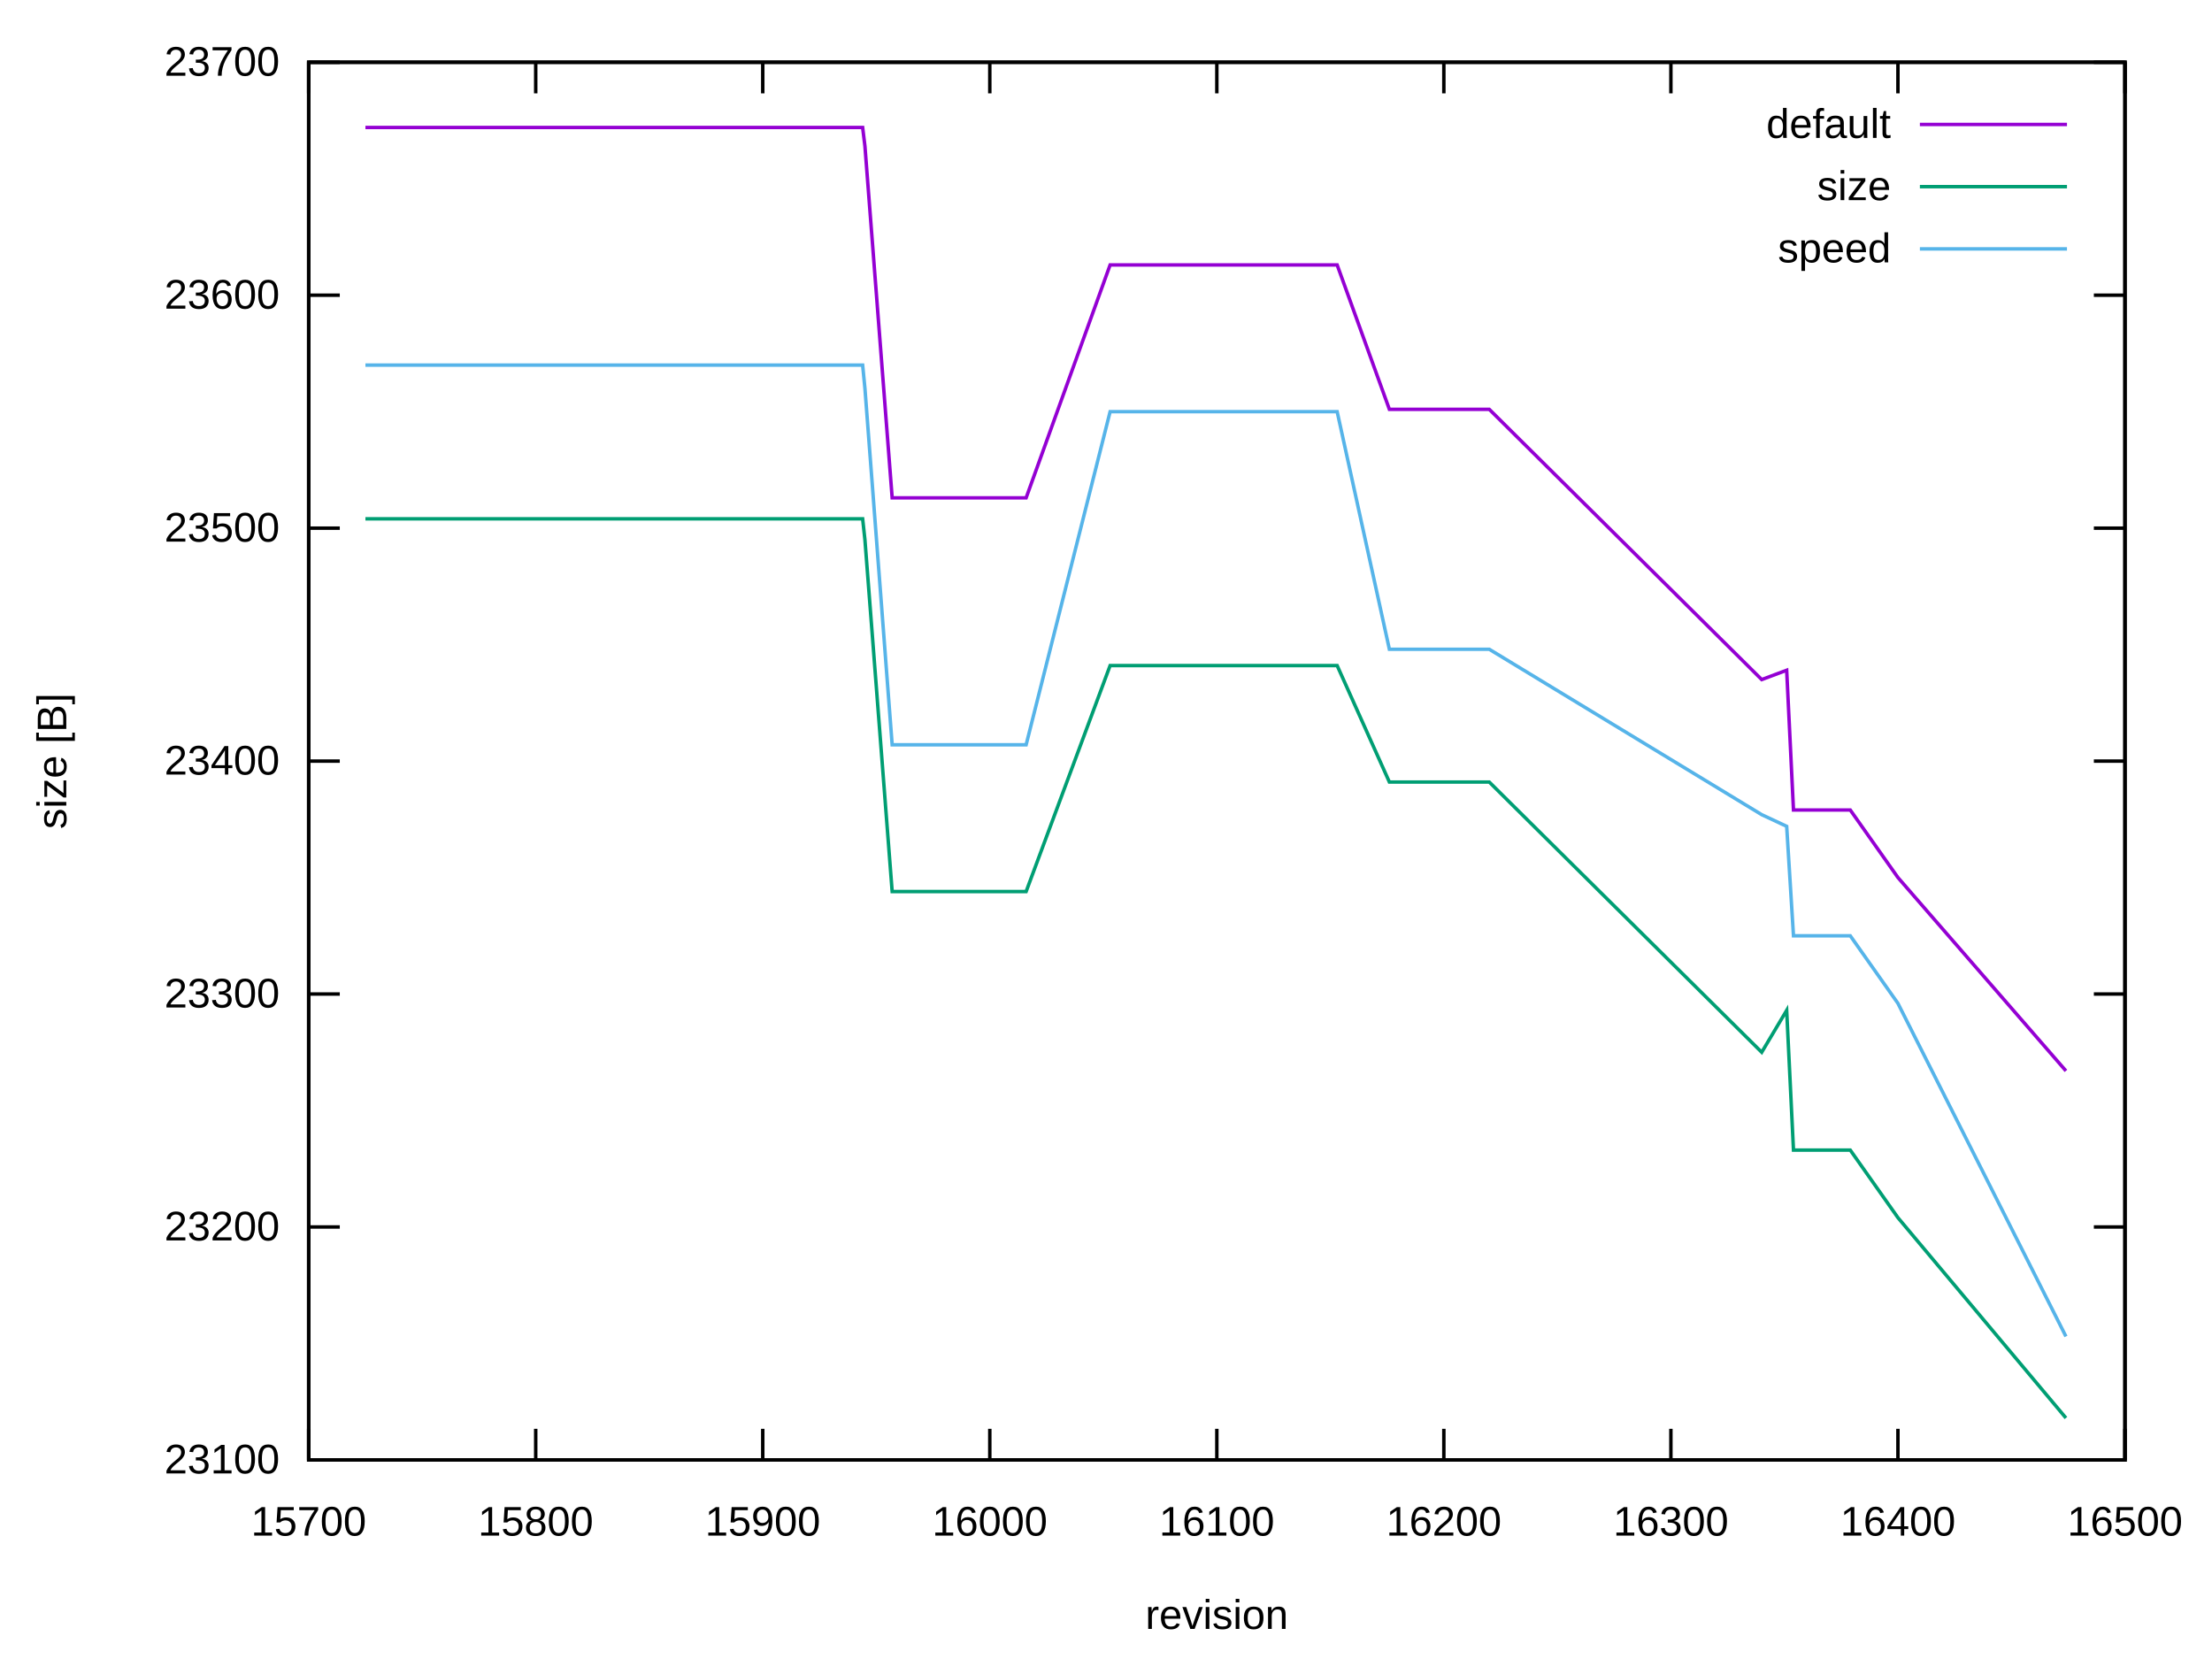
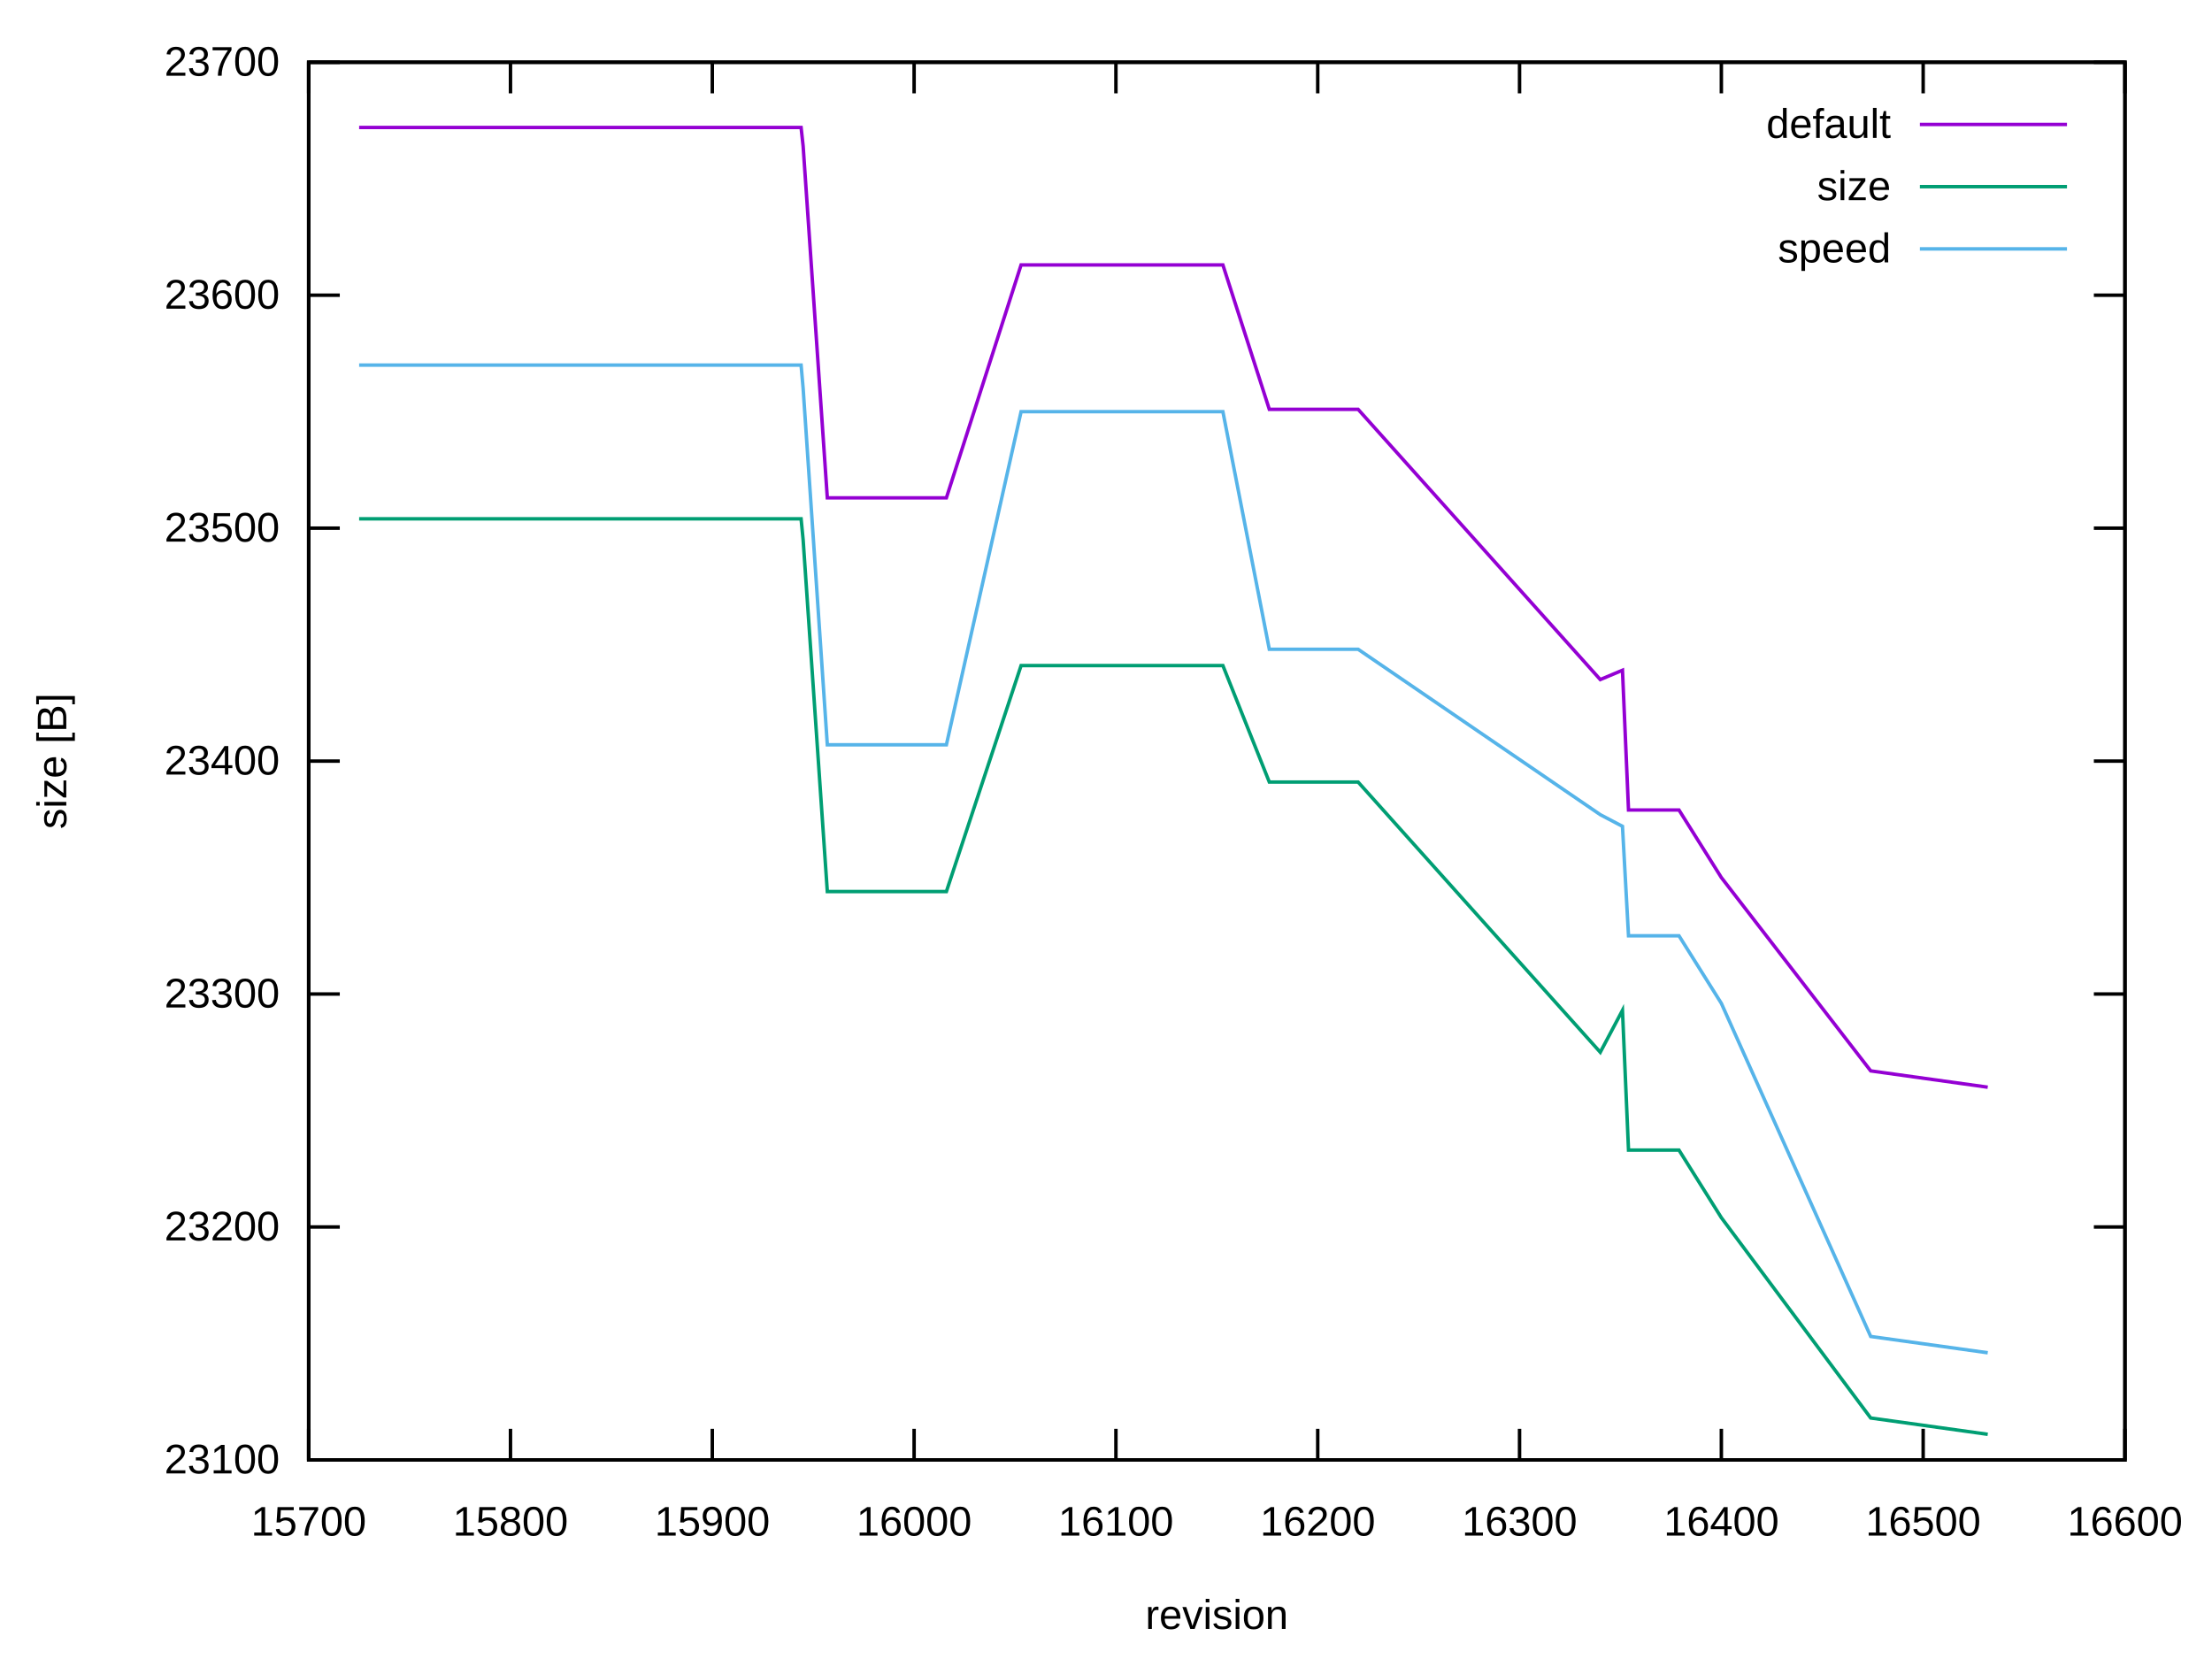
<svg xmlns="http://www.w3.org/2000/svg" xmlns:xlink="http://www.w3.org/1999/xlink" width="640" height="480" viewBox="0 0 640 480">
  <g id="gnuplot_canvas">
    <rect x="0" y="0" width="640" height="480" fill="none" />
    <defs>
      <circle id="gpDot" r="0.5" stroke-width="0.5" stroke="currentColor" />
      <path id="gpPt0" stroke-width="0.222" stroke="currentColor" d="M-1,0 h2 M0,-1 v2" />
      <path id="gpPt1" stroke-width="0.222" stroke="currentColor" d="M-1,-1 L1,1 M1,-1 L-1,1" />
      <path id="gpPt2" stroke-width="0.222" stroke="currentColor" d="M-1,0 L1,0 M0,-1 L0,1 M-1,-1 L1,1 M-1,1 L1,-1" />
      <rect id="gpPt3" stroke-width="0.222" stroke="currentColor" x="-1" y="-1" width="2" height="2" />
      <rect id="gpPt4" stroke-width="0.222" stroke="currentColor" fill="currentColor" x="-1" y="-1" width="2" height="2" />
      <circle id="gpPt5" stroke-width="0.222" stroke="currentColor" cx="0" cy="0" r="1" />
      <use xlink:href="#gpPt5" id="gpPt6" fill="currentColor" stroke="none" />
      <path id="gpPt7" stroke-width="0.222" stroke="currentColor" d="M0,-1.33 L-1.33,0.67 L1.33,0.67 z" />
      <use xlink:href="#gpPt7" id="gpPt8" fill="currentColor" stroke="none" />
      <use xlink:href="#gpPt7" id="gpPt9" stroke="currentColor" transform="rotate(180)" />
      <use xlink:href="#gpPt9" id="gpPt10" fill="currentColor" stroke="none" />
      <use xlink:href="#gpPt3" id="gpPt11" stroke="currentColor" transform="rotate(45)" />
      <use xlink:href="#gpPt11" id="gpPt12" fill="currentColor" stroke="none" />
      <path id="gpPt13" stroke-width="0.222" stroke="currentColor" d="M0,1.330 L1.265,0.411 L0.782,-1.067 L-0.782,-1.076 L-1.265,0.411 z" />
      <use xlink:href="#gpPt13" id="gpPt14" fill="currentColor" stroke="none" />
      <filter id="textbox" filterUnits="objectBoundingBox" x="0" y="0" height="1" width="1">
        <feFlood flood-color="white" flood-opacity="1" result="bgnd" />
        <feComposite in="SourceGraphic" in2="bgnd" operator="atop" />
      </filter>
      <filter id="greybox" filterUnits="objectBoundingBox" x="0" y="0" height="1" width="1">
        <feFlood flood-color="lightgrey" flood-opacity="1" result="grey" />
        <feComposite in="SourceGraphic" in2="grey" operator="atop" />
      </filter>
    </defs>
    <g fill="none" color="white" stroke="currentColor" stroke-width="1.00" stroke-linecap="butt" stroke-linejoin="miter">
</g>
    <g fill="none" color="black" stroke="currentColor" stroke-width="1.00" stroke-linecap="butt" stroke-linejoin="miter">
      <path stroke="black" d="M89.31,422.40 L98.31,422.40 M614.82,422.40 L605.82,422.40  " />
      <g transform="translate(80.92,426.30)" stroke="none" fill="black" font-family="Arial" font-size="12.00" text-anchor="end">
        <text>
          <tspan font-family="Arial"> 23100</tspan>
        </text>
      </g>
    </g>
    <g fill="none" color="black" stroke="currentColor" stroke-width="1.00" stroke-linecap="butt" stroke-linejoin="miter">
      <path stroke="black" d="M89.31,355.00 L98.31,355.00 M614.82,355.00 L605.82,355.00  " />
      <g transform="translate(80.92,358.90)" stroke="none" fill="black" font-family="Arial" font-size="12.00" text-anchor="end">
        <text>
          <tspan font-family="Arial"> 23200</tspan>
        </text>
      </g>
    </g>
    <g fill="none" color="black" stroke="currentColor" stroke-width="1.00" stroke-linecap="butt" stroke-linejoin="miter">
      <path stroke="black" d="M89.31,287.60 L98.31,287.60 M614.82,287.60 L605.82,287.60  " />
      <g transform="translate(80.92,291.50)" stroke="none" fill="black" font-family="Arial" font-size="12.00" text-anchor="end">
        <text>
          <tspan font-family="Arial"> 23300</tspan>
        </text>
      </g>
    </g>
    <g fill="none" color="black" stroke="currentColor" stroke-width="1.00" stroke-linecap="butt" stroke-linejoin="miter">
      <path stroke="black" d="M89.31,220.21 L98.31,220.21 M614.82,220.21 L605.82,220.21  " />
      <g transform="translate(80.92,224.11)" stroke="none" fill="black" font-family="Arial" font-size="12.00" text-anchor="end">
        <text>
          <tspan font-family="Arial"> 23400</tspan>
        </text>
      </g>
    </g>
    <g fill="none" color="black" stroke="currentColor" stroke-width="1.00" stroke-linecap="butt" stroke-linejoin="miter">
      <path stroke="black" d="M89.31,152.81 L98.31,152.81 M614.82,152.81 L605.82,152.81  " />
      <g transform="translate(80.92,156.71)" stroke="none" fill="black" font-family="Arial" font-size="12.00" text-anchor="end">
        <text>
          <tspan font-family="Arial"> 23500</tspan>
        </text>
      </g>
    </g>
    <g fill="none" color="black" stroke="currentColor" stroke-width="1.00" stroke-linecap="butt" stroke-linejoin="miter">
      <path stroke="black" d="M89.31,85.41 L98.31,85.41 M614.82,85.41 L605.82,85.41  " />
      <g transform="translate(80.92,89.31)" stroke="none" fill="black" font-family="Arial" font-size="12.00" text-anchor="end">
        <text>
          <tspan font-family="Arial"> 23600</tspan>
        </text>
      </g>
    </g>
    <g fill="none" color="black" stroke="currentColor" stroke-width="1.00" stroke-linecap="butt" stroke-linejoin="miter">
      <path stroke="black" d="M89.31,18.01 L98.31,18.01 M614.82,18.01 L605.82,18.01  " />
      <g transform="translate(80.92,21.91)" stroke="none" fill="black" font-family="Arial" font-size="12.00" text-anchor="end">
        <text>
          <tspan font-family="Arial"> 23700</tspan>
        </text>
      </g>
    </g>
    <g fill="none" color="black" stroke="currentColor" stroke-width="1.00" stroke-linecap="butt" stroke-linejoin="miter">
      <path stroke="black" d="M89.31,422.40 L89.31,413.40 M89.31,18.01 L89.31,27.01  " />
      <g transform="translate(89.31,444.30)" stroke="none" fill="black" font-family="Arial" font-size="12.00" text-anchor="middle">
        <text>
          <tspan font-family="Arial"> 15700</tspan>
        </text>
      </g>
    </g>
    <g fill="none" color="black" stroke="currentColor" stroke-width="1.00" stroke-linecap="butt" stroke-linejoin="miter">
-       <path stroke="black" d="M155.00,422.40 L155.00,413.40 M155.00,18.01 L155.00,27.01  " />
-       <g transform="translate(155.00,444.30)" stroke="none" fill="black" font-family="Arial" font-size="12.00" text-anchor="middle">
+       <path stroke="black" d="M147.70,422.40 L147.70,413.40 M147.70,18.01 L147.70,27.01  " />
+       <g transform="translate(147.70,444.30)" stroke="none" fill="black" font-family="Arial" font-size="12.00" text-anchor="middle">
        <text>
          <tspan font-family="Arial"> 15800</tspan>
        </text>
      </g>
    </g>
    <g fill="none" color="black" stroke="currentColor" stroke-width="1.00" stroke-linecap="butt" stroke-linejoin="miter">
-       <path stroke="black" d="M220.69,422.40 L220.69,413.40 M220.69,18.01 L220.69,27.01  " />
-       <g transform="translate(220.69,444.30)" stroke="none" fill="black" font-family="Arial" font-size="12.00" text-anchor="middle">
+       <path stroke="black" d="M206.09,422.40 L206.09,413.40 M206.09,18.01 L206.09,27.01  " />
+       <g transform="translate(206.09,444.30)" stroke="none" fill="black" font-family="Arial" font-size="12.00" text-anchor="middle">
        <text>
          <tspan font-family="Arial"> 15900</tspan>
        </text>
      </g>
    </g>
    <g fill="none" color="black" stroke="currentColor" stroke-width="1.00" stroke-linecap="butt" stroke-linejoin="miter">
-       <path stroke="black" d="M286.38,422.40 L286.38,413.40 M286.38,18.01 L286.38,27.01  " />
-       <g transform="translate(286.38,444.30)" stroke="none" fill="black" font-family="Arial" font-size="12.00" text-anchor="middle">
+       <path stroke="black" d="M264.48,422.40 L264.48,413.40 M264.48,18.01 L264.48,27.01  " />
+       <g transform="translate(264.48,444.30)" stroke="none" fill="black" font-family="Arial" font-size="12.00" text-anchor="middle">
        <text>
          <tspan font-family="Arial"> 16000</tspan>
        </text>
      </g>
    </g>
    <g fill="none" color="black" stroke="currentColor" stroke-width="1.00" stroke-linecap="butt" stroke-linejoin="miter">
-       <path stroke="black" d="M352.07,422.40 L352.07,413.40 M352.07,18.01 L352.07,27.01  " />
-       <g transform="translate(352.07,444.30)" stroke="none" fill="black" font-family="Arial" font-size="12.00" text-anchor="middle">
+       <path stroke="black" d="M322.87,422.40 L322.87,413.40 M322.87,18.01 L322.87,27.01  " />
+       <g transform="translate(322.87,444.30)" stroke="none" fill="black" font-family="Arial" font-size="12.00" text-anchor="middle">
        <text>
          <tspan font-family="Arial"> 16100</tspan>
        </text>
      </g>
    </g>
    <g fill="none" color="black" stroke="currentColor" stroke-width="1.00" stroke-linecap="butt" stroke-linejoin="miter">
-       <path stroke="black" d="M417.75,422.40 L417.75,413.40 M417.75,18.01 L417.75,27.01  " />
-       <g transform="translate(417.75,444.30)" stroke="none" fill="black" font-family="Arial" font-size="12.00" text-anchor="middle">
+       <path stroke="black" d="M381.26,422.40 L381.26,413.40 M381.26,18.01 L381.26,27.01  " />
+       <g transform="translate(381.26,444.30)" stroke="none" fill="black" font-family="Arial" font-size="12.00" text-anchor="middle">
        <text>
          <tspan font-family="Arial"> 16200</tspan>
        </text>
      </g>
    </g>
    <g fill="none" color="black" stroke="currentColor" stroke-width="1.00" stroke-linecap="butt" stroke-linejoin="miter">
-       <path stroke="black" d="M483.44,422.40 L483.44,413.40 M483.44,18.01 L483.44,27.01  " />
-       <g transform="translate(483.44,444.30)" stroke="none" fill="black" font-family="Arial" font-size="12.00" text-anchor="middle">
+       <path stroke="black" d="M439.65,422.40 L439.65,413.40 M439.65,18.01 L439.65,27.01  " />
+       <g transform="translate(439.65,444.30)" stroke="none" fill="black" font-family="Arial" font-size="12.00" text-anchor="middle">
        <text>
          <tspan font-family="Arial"> 16300</tspan>
        </text>
      </g>
    </g>
    <g fill="none" color="black" stroke="currentColor" stroke-width="1.00" stroke-linecap="butt" stroke-linejoin="miter">
-       <path stroke="black" d="M549.13,422.40 L549.13,413.40 M549.13,18.01 L549.13,27.01  " />
-       <g transform="translate(549.13,444.30)" stroke="none" fill="black" font-family="Arial" font-size="12.00" text-anchor="middle">
+       <path stroke="black" d="M498.04,422.40 L498.04,413.40 M498.04,18.01 L498.04,27.01  " />
+       <g transform="translate(498.04,444.30)" stroke="none" fill="black" font-family="Arial" font-size="12.00" text-anchor="middle">
        <text>
          <tspan font-family="Arial"> 16400</tspan>
+         </text>
+       </g>
+     </g>
+     <g fill="none" color="black" stroke="currentColor" stroke-width="1.00" stroke-linecap="butt" stroke-linejoin="miter">
+       <path stroke="black" d="M556.43,422.40 L556.43,413.40 M556.43,18.01 L556.43,27.01  " />
+       <g transform="translate(556.43,444.30)" stroke="none" fill="black" font-family="Arial" font-size="12.00" text-anchor="middle">
+         <text>
+           <tspan font-family="Arial"> 16500</tspan>
        </text>
      </g>
    </g>
    <g fill="none" color="black" stroke="currentColor" stroke-width="1.00" stroke-linecap="butt" stroke-linejoin="miter">
      <path stroke="black" d="M614.82,422.40 L614.82,413.40 M614.82,18.01 L614.82,27.01  " />
      <g transform="translate(614.82,444.30)" stroke="none" fill="black" font-family="Arial" font-size="12.00" text-anchor="middle">
        <text>
-           <tspan font-family="Arial"> 16500</tspan>
+           <tspan font-family="Arial"> 16600</tspan>
        </text>
      </g>
    </g>
    <g fill="none" color="black" stroke="currentColor" stroke-width="1.00" stroke-linecap="butt" stroke-linejoin="miter">
</g>
    <g fill="none" color="black" stroke="currentColor" stroke-width="1.00" stroke-linecap="butt" stroke-linejoin="miter">
      <path stroke="black" d="M89.31,18.01 L89.31,422.40 L614.82,422.40 L614.82,18.01 L89.31,18.01 Z  " />
    </g>
    <g fill="none" color="black" stroke="currentColor" stroke-width="1.00" stroke-linecap="butt" stroke-linejoin="miter">
</g>
    <g fill="none" color="black" stroke="currentColor" stroke-width="1.00" stroke-linecap="butt" stroke-linejoin="miter">
</g>
    <g id="gnuplot_plot_1">
      <g fill="none" color="black" stroke="currentColor" stroke-width="1.00" stroke-linecap="butt" stroke-linejoin="miter">
        <g transform="translate(547.09,39.91)" stroke="none" fill="black" font-family="Arial" font-size="12.00" text-anchor="end">
          <text>
            <tspan font-family="Arial">default</tspan>
          </text>
        </g>
      </g>
      <g fill="none" color="black" stroke="currentColor" stroke-width="1.00" stroke-linecap="butt" stroke-linejoin="miter">
-         <path stroke="rgb(148,   0, 211)" d="M555.48,36.01 L598.04,36.01 M105.73,36.88 L133.98,36.88 L214.12,36.88 L214.78,36.88 L249.59,36.88 L250.25,42.27   L258.13,144.04 L296.89,144.04 L321.19,76.65 L386.88,76.65 L401.99,118.43 L430.89,118.43 L509.72,196.62 L516.94,193.92   L518.91,234.36 L535.34,234.36 L549.13,253.90 L597.74,309.84  " />
+         <path stroke="rgb(148,   0, 211)" d="M555.48,36.01 L598.04,36.01 M103.91,36.88 L129.02,36.88 L200.25,36.88 L200.83,36.88 L231.78,36.88 L232.37,42.27   L239.37,144.04 L273.82,144.04 L295.43,76.65 L353.82,76.65 L367.25,118.43 L392.94,118.43 L463.01,196.62 L469.43,193.92   L471.18,234.36 L485.78,234.36 L498.04,253.90 L541.25,309.84 L575.11,314.56  " />
      </g>
    </g>
    <g id="gnuplot_plot_2">
      <g fill="none" color="black" stroke="currentColor" stroke-width="1.00" stroke-linecap="butt" stroke-linejoin="miter">
        <g transform="translate(547.09,57.91)" stroke="none" fill="black" font-family="Arial" font-size="12.00" text-anchor="end">
          <text>
            <tspan font-family="Arial">size</tspan>
          </text>
        </g>
      </g>
      <g fill="none" color="black" stroke="currentColor" stroke-width="1.00" stroke-linecap="butt" stroke-linejoin="miter">
-         <path stroke="rgb(  0, 158, 115)" d="M555.48,54.01 L598.04,54.01 M105.73,150.11 L133.98,150.11 L214.12,150.11 L214.78,150.11 L249.59,150.11 L250.25,156.18   L258.13,257.95 L296.89,257.95 L321.19,192.57 L386.88,192.57 L401.99,226.27 L430.89,226.27 L509.72,304.45 L516.94,292.32   L518.91,332.76 L535.34,332.76 L549.13,352.31 L597.74,410.27  " />
+         <path stroke="rgb(  0, 158, 115)" d="M555.48,54.01 L598.04,54.01 M103.91,150.11 L129.02,150.11 L200.25,150.11 L200.83,150.11 L231.78,150.11 L232.37,156.18   L239.37,257.95 L273.82,257.95 L295.43,192.57 L353.82,192.57 L367.25,226.27 L392.94,226.27 L463.01,304.45 L469.43,292.32   L471.18,332.76 L485.78,332.76 L498.04,352.31 L541.25,410.27 L575.11,414.99  " />
      </g>
    </g>
    <g id="gnuplot_plot_3">
      <g fill="none" color="black" stroke="currentColor" stroke-width="1.00" stroke-linecap="butt" stroke-linejoin="miter">
        <g transform="translate(547.09,75.91)" stroke="none" fill="black" font-family="Arial" font-size="12.00" text-anchor="end">
          <text>
            <tspan font-family="Arial">speed</tspan>
          </text>
        </g>
      </g>
      <g fill="none" color="black" stroke="currentColor" stroke-width="1.00" stroke-linecap="butt" stroke-linejoin="miter">
-         <path stroke="rgb( 86, 180, 233)" d="M555.48,72.01 L598.04,72.01 M105.73,105.63 L133.98,105.63 L214.12,105.63 L214.78,105.63 L249.59,105.63 L250.25,112.37   L258.13,215.49 L296.89,215.49 L321.19,119.11 L386.88,119.11 L401.99,187.85 L430.89,187.85 L509.72,235.71 L516.94,239.08   L518.91,270.75 L535.34,270.75 L549.13,290.30 L597.74,386.68  " />
+         <path stroke="rgb( 86, 180, 233)" d="M555.48,72.01 L598.04,72.01 M103.91,105.63 L129.02,105.63 L200.25,105.63 L200.83,105.63 L231.78,105.63 L232.37,112.37   L239.37,215.49 L273.82,215.49 L295.43,119.11 L353.82,119.11 L367.25,187.85 L392.94,187.85 L463.01,235.71 L469.43,239.08   L471.18,270.75 L485.78,270.75 L498.04,290.30 L541.25,386.68 L575.11,391.40  " />
      </g>
    </g>
    <g fill="none" color="white" stroke="rgb( 86, 180, 233)" stroke-width="2.00" stroke-linecap="butt" stroke-linejoin="miter">
</g>
    <g fill="none" color="black" stroke="currentColor" stroke-width="2.00" stroke-linecap="butt" stroke-linejoin="miter">
</g>
    <g fill="none" color="black" stroke="black" stroke-width="1.00" stroke-linecap="butt" stroke-linejoin="miter">
</g>
    <g fill="none" color="black" stroke="currentColor" stroke-width="1.00" stroke-linecap="butt" stroke-linejoin="miter">
      <path stroke="black" d="M89.31,18.01 L89.31,422.40 L614.82,422.40 L614.82,18.01 L89.31,18.01 Z  " />
      <g transform="translate(19.18,220.21) rotate(270.00)" stroke="none" fill="black" font-family="Arial" font-size="12.00" text-anchor="middle">
        <text>
          <tspan font-family="Arial">size [B]</tspan>
        </text>
      </g>
    </g>
    <g fill="none" color="black" stroke="currentColor" stroke-width="1.00" stroke-linecap="butt" stroke-linejoin="miter">
      <g transform="translate(352.06,471.30)" stroke="none" fill="black" font-family="Arial" font-size="12.00" text-anchor="middle">
        <text>
          <tspan font-family="Arial">revision</tspan>
        </text>
      </g>
    </g>
    <g fill="none" color="black" stroke="currentColor" stroke-width="1.00" stroke-linecap="butt" stroke-linejoin="miter">
</g>
    <g fill="none" color="black" stroke="currentColor" stroke-width="1.00" stroke-linecap="butt" stroke-linejoin="miter">
</g>
  </g>
</svg>
